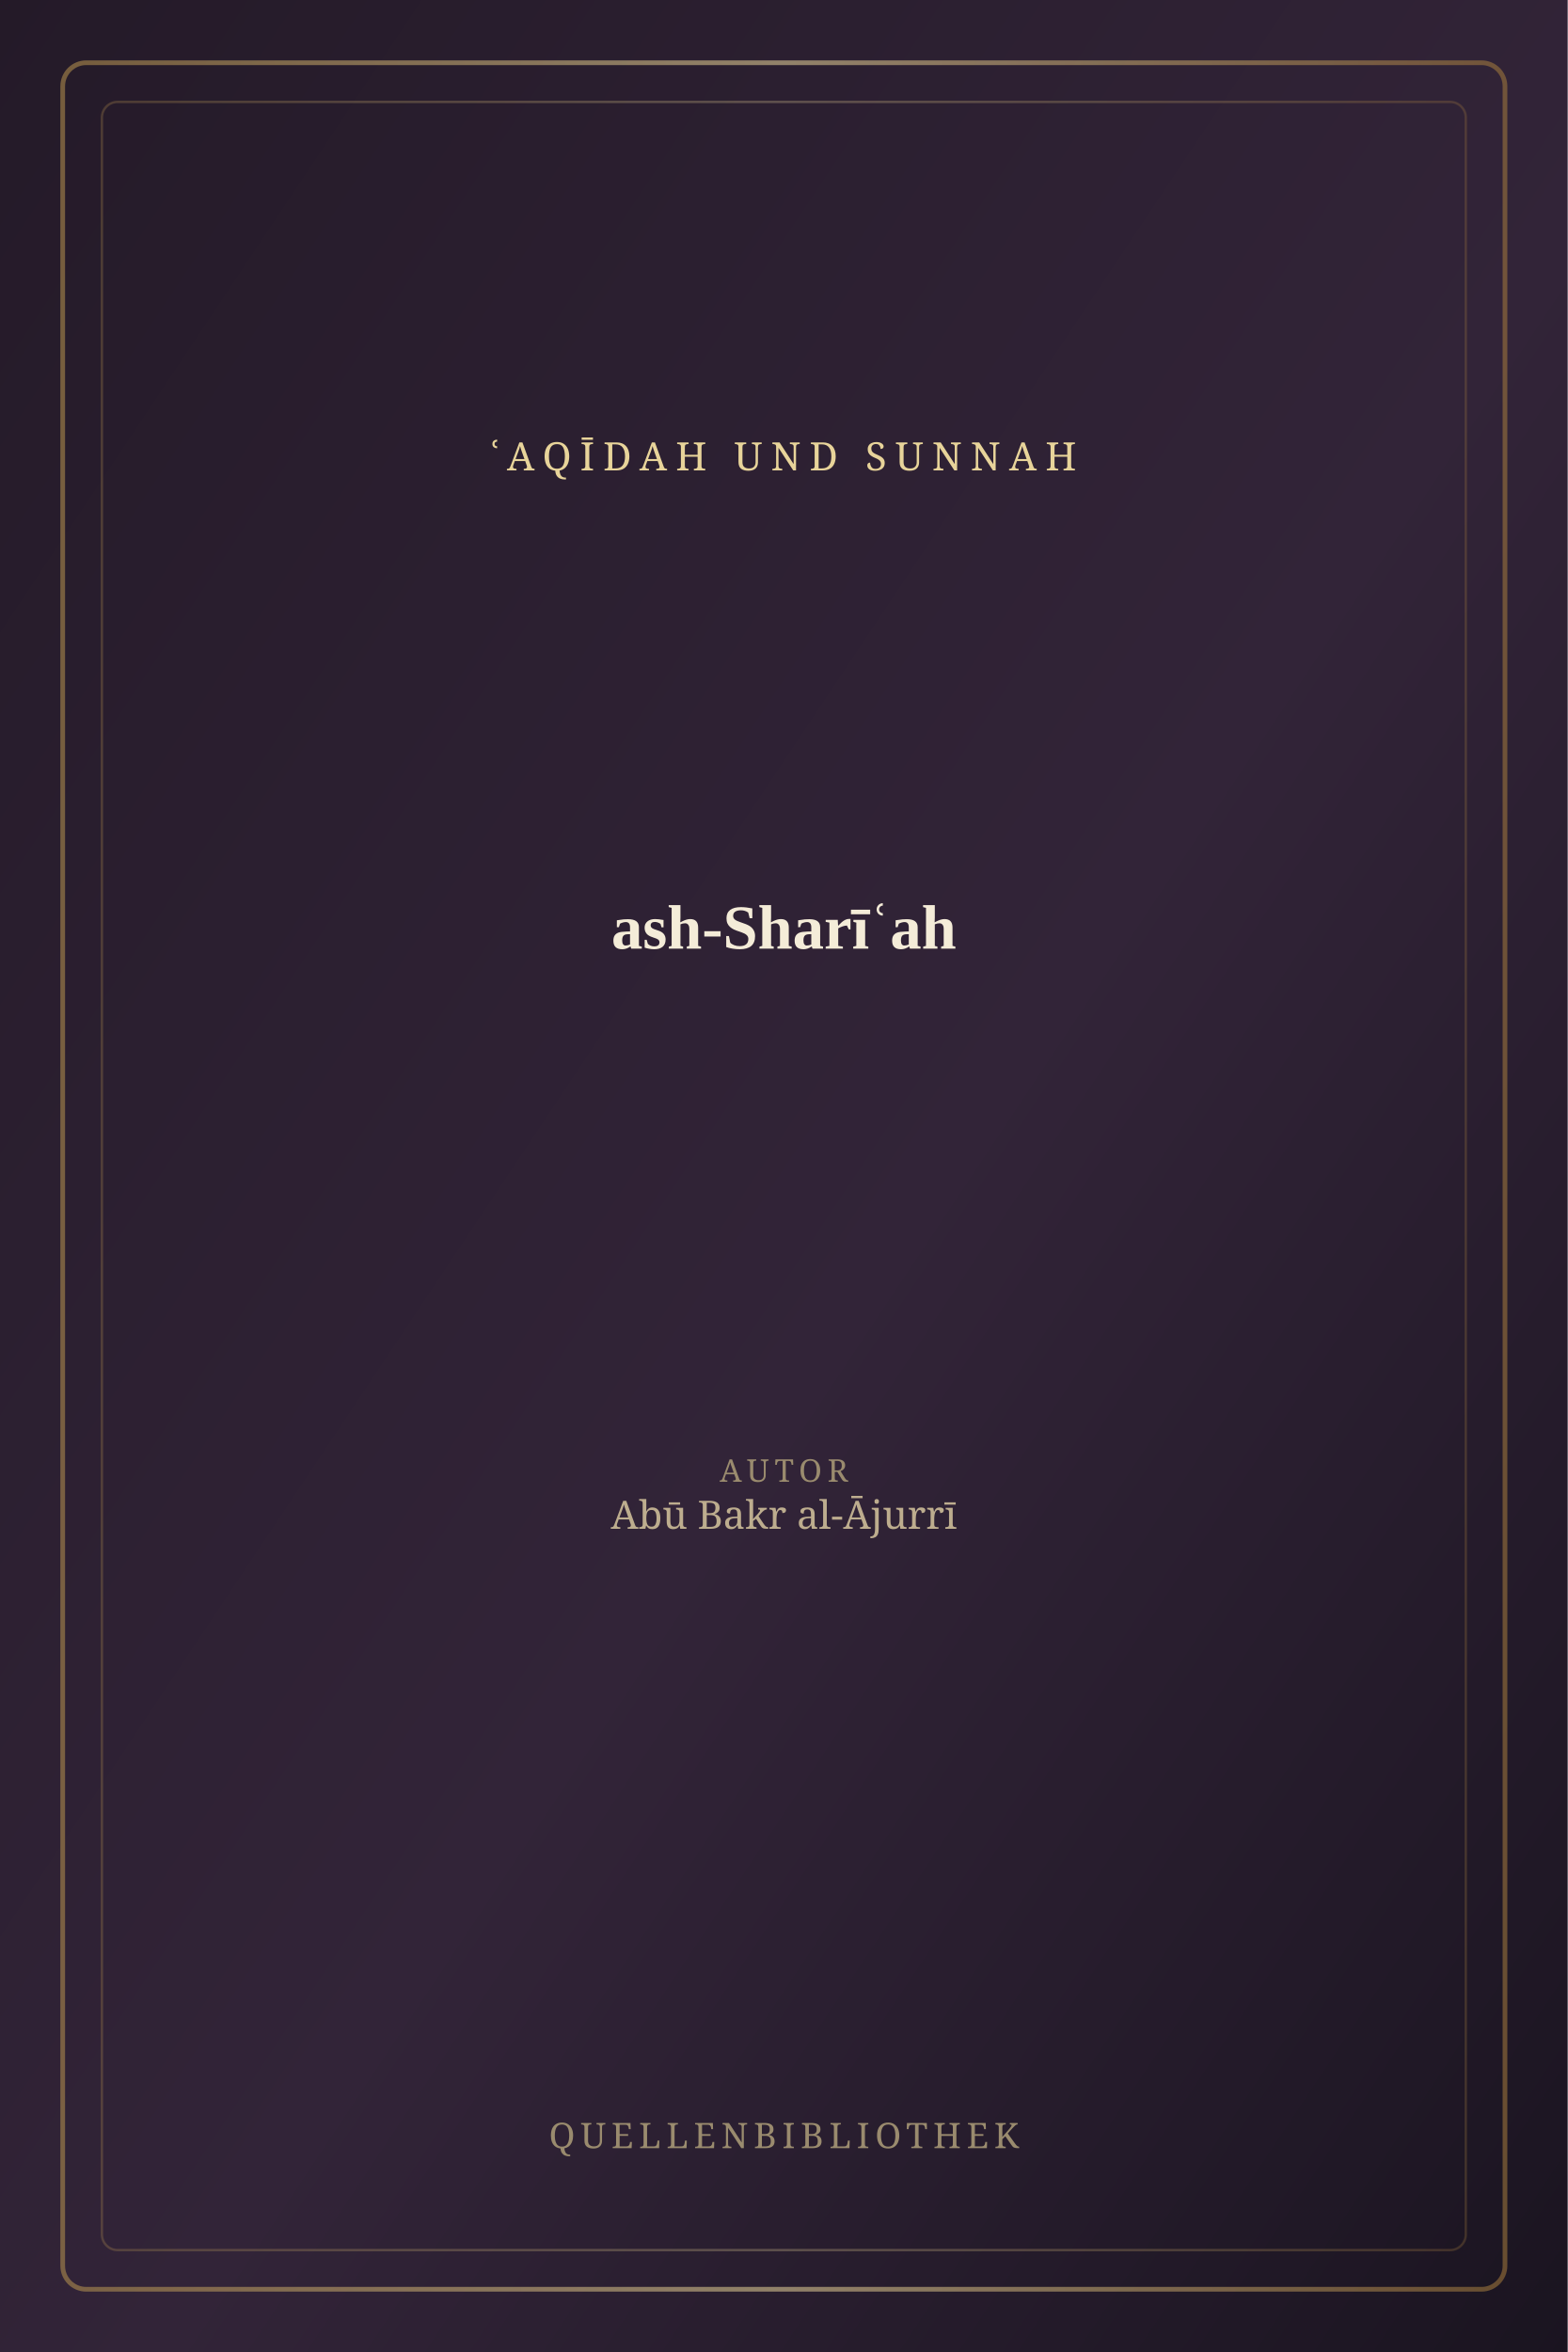
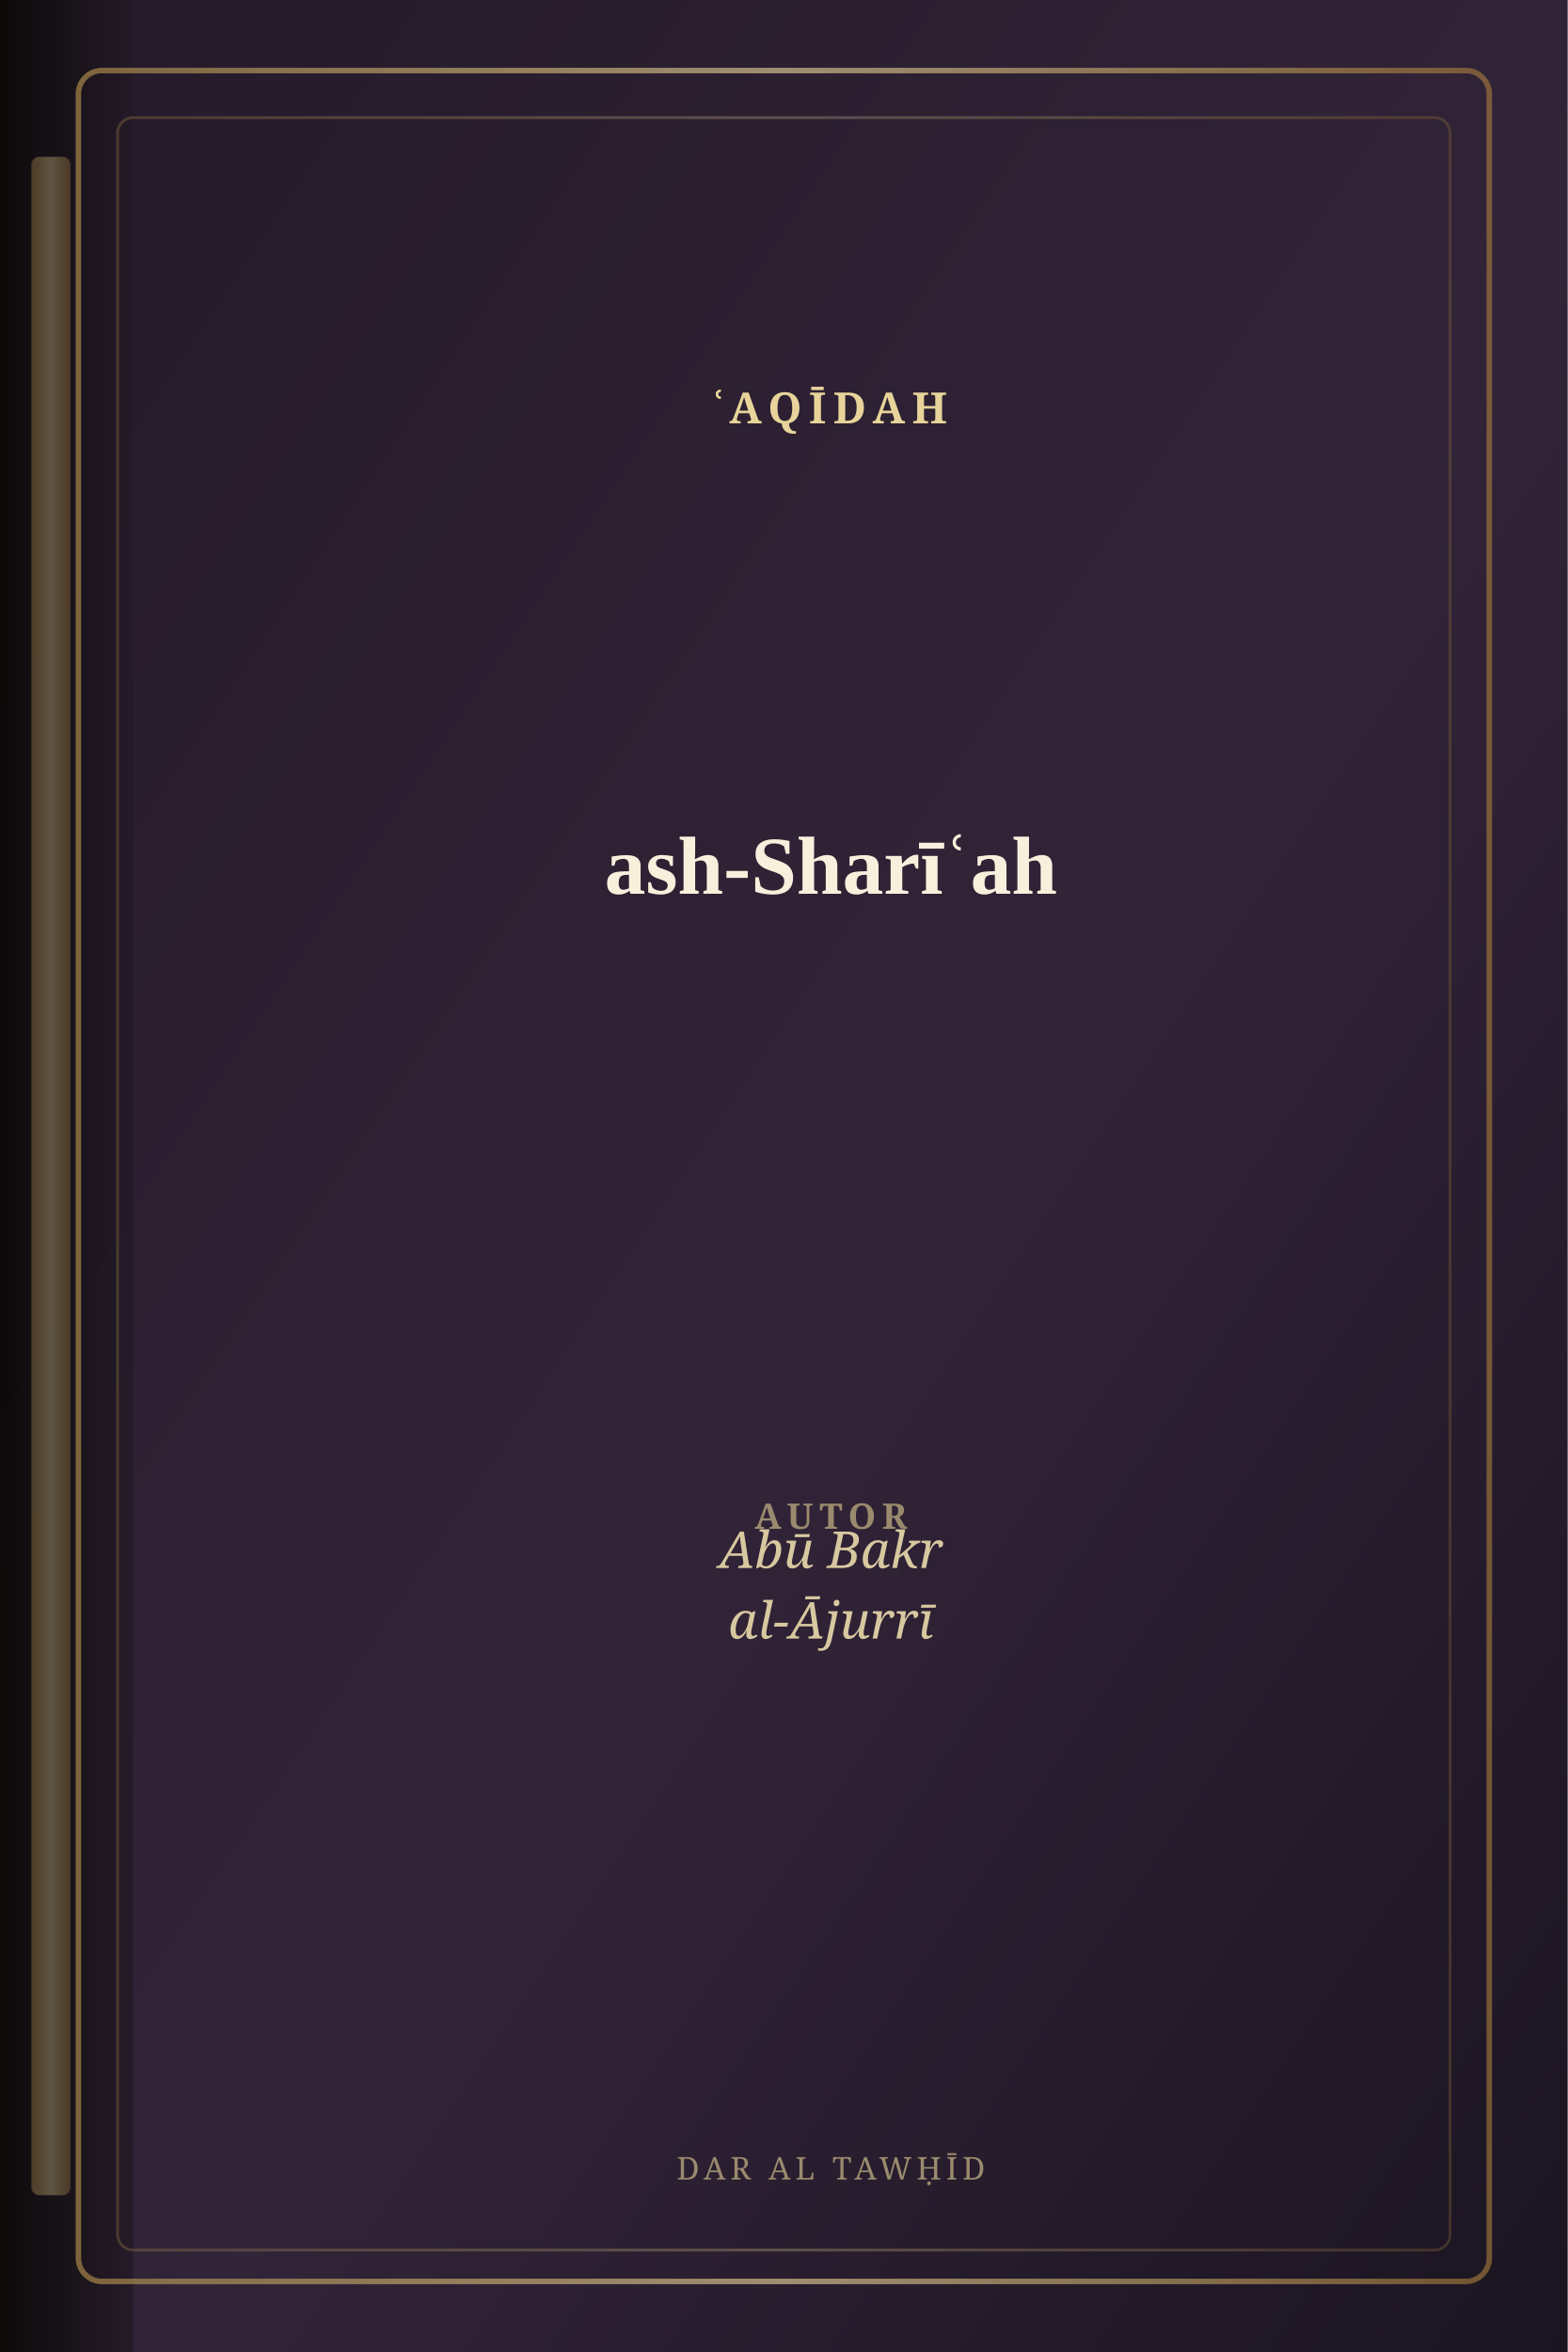
<svg xmlns="http://www.w3.org/2000/svg" viewBox="0 0 400 600" role="img" aria-label="Buchcover: ash-Sharīʿah">
  <defs>
    <linearGradient id="bg" x1="0%" y1="0%" x2="100%" y2="100%">
      <stop offset="0%" stop-color="#241a28" />
      <stop offset="55%" stop-color="#322438" />
      <stop offset="100%" stop-color="#1a1420" />
    </linearGradient>
    <linearGradient id="gold" x1="0%" y1="0%" x2="100%" y2="0%">
      <stop offset="0%" stop-color="#b8944f" />
      <stop offset="50%" stop-color="#e8d49a" />
      <stop offset="100%" stop-color="#a67c3d" />
    </linearGradient>
+     <linearGradient id="spine" x1="0%" y1="0%" x2="100%" y2="0%">
+       <stop offset="0%" stop-color="#0a0806" />
+       <stop offset="100%" stop-color="#241a28" />
+     </linearGradient>
  </defs>
  <rect width="400" height="600" fill="url(#bg)" />
-   <rect x="16" y="16" width="368" height="568" rx="6" fill="none" stroke="url(#gold)" stroke-width="1.2" opacity="0.55" />
-   <rect x="26" y="26" width="348" height="548" rx="4" fill="none" stroke="url(#gold)" stroke-width="0.6" opacity="0.28" />
-   <text x="200" y="120" text-anchor="middle" fill="#e8d49a" font-family="Georgia,serif" font-size="10" letter-spacing="2.2">ʿAQĪDAH UND SUNNAH</text>
-   <line x1="90" y1="136" x2="310" y2="136" stroke="url(#gold)" stroke-width="0.8" opacity="0.45" />
-   <text x="200" y="242" text-anchor="middle" fill="#f4ecd8" font-family="Georgia,'Times New Roman',serif" font-size="16" font-weight="600">ash-Sharīʿah</text>
-   <line x1="90" y1="360" x2="310" y2="360" stroke="url(#gold)" stroke-width="0.6" opacity="0.35" />
-   <text x="200" y="378" text-anchor="middle" fill="#9a8b6e" font-family="Georgia,serif" font-size="8" letter-spacing="1.4">AUTOR</text>
-   <text x="200" y="390" text-anchor="middle" fill="#c9b896" font-family="Georgia,serif" font-size="10" opacity="0.92">Abū Bakr al-Ājurrī</text>
-   <text x="200" y="548" text-anchor="middle" fill="#9a8b6e" font-family="Georgia,serif" font-size="9" letter-spacing="1.4">QUELLENBIBLIOTHEK</text>
+   <rect x="0" y="0" width="34" height="600" fill="url(#spine)" opacity="0.92" />
+   <rect x="8" y="40" width="10" height="520" rx="2" fill="url(#gold)" opacity="0.35" />
+   <rect x="20" y="18" width="360" height="564" rx="6" fill="none" stroke="url(#gold)" stroke-width="1.4" opacity="0.62" />
+   <rect x="30" y="30" width="340" height="544" rx="4" fill="none" stroke="url(#gold)" stroke-width="0.7" opacity="0.28" />
+   <text x="212" y="108" text-anchor="middle" fill="#e8d49a" font-family="Georgia,serif" font-size="11" font-weight="700" letter-spacing="1.8">ʿAQĪDAH</text>
+   <line x1="78" y1="124" x2="346" y2="124" stroke="url(#gold)" stroke-width="0.9" opacity="0.48" />
+   <text x="212" y="228" text-anchor="middle" fill="#f8f0dc" font-family="Georgia,'Times New Roman',serif" font-size="21" font-weight="700">ash-Sharīʿah</text>
+   <line x1="78" y1="372" x2="346" y2="372" stroke="url(#gold)" stroke-width="0.7" opacity="0.38" />
+   <text x="212" y="390" text-anchor="middle" fill="#9a8b6e" font-family="Georgia,serif" font-size="9" font-weight="700" letter-spacing="1.6">AUTOR</text>
+   <text x="212" y="400" text-anchor="middle" fill="#d8c8a0" font-family="Georgia,serif" font-size="13" font-style="italic">Abū Bakr</text>
+   <text x="212" y="418" text-anchor="middle" fill="#d8c8a0" font-family="Georgia,serif" font-size="13" font-style="italic">al-Ājurrī</text>
+   <text x="212" y="556" text-anchor="middle" fill="#9a8b6e" font-family="Georgia,serif" font-size="8" letter-spacing="1.2">DAR AL TAWḤĪD</text>
</svg>
